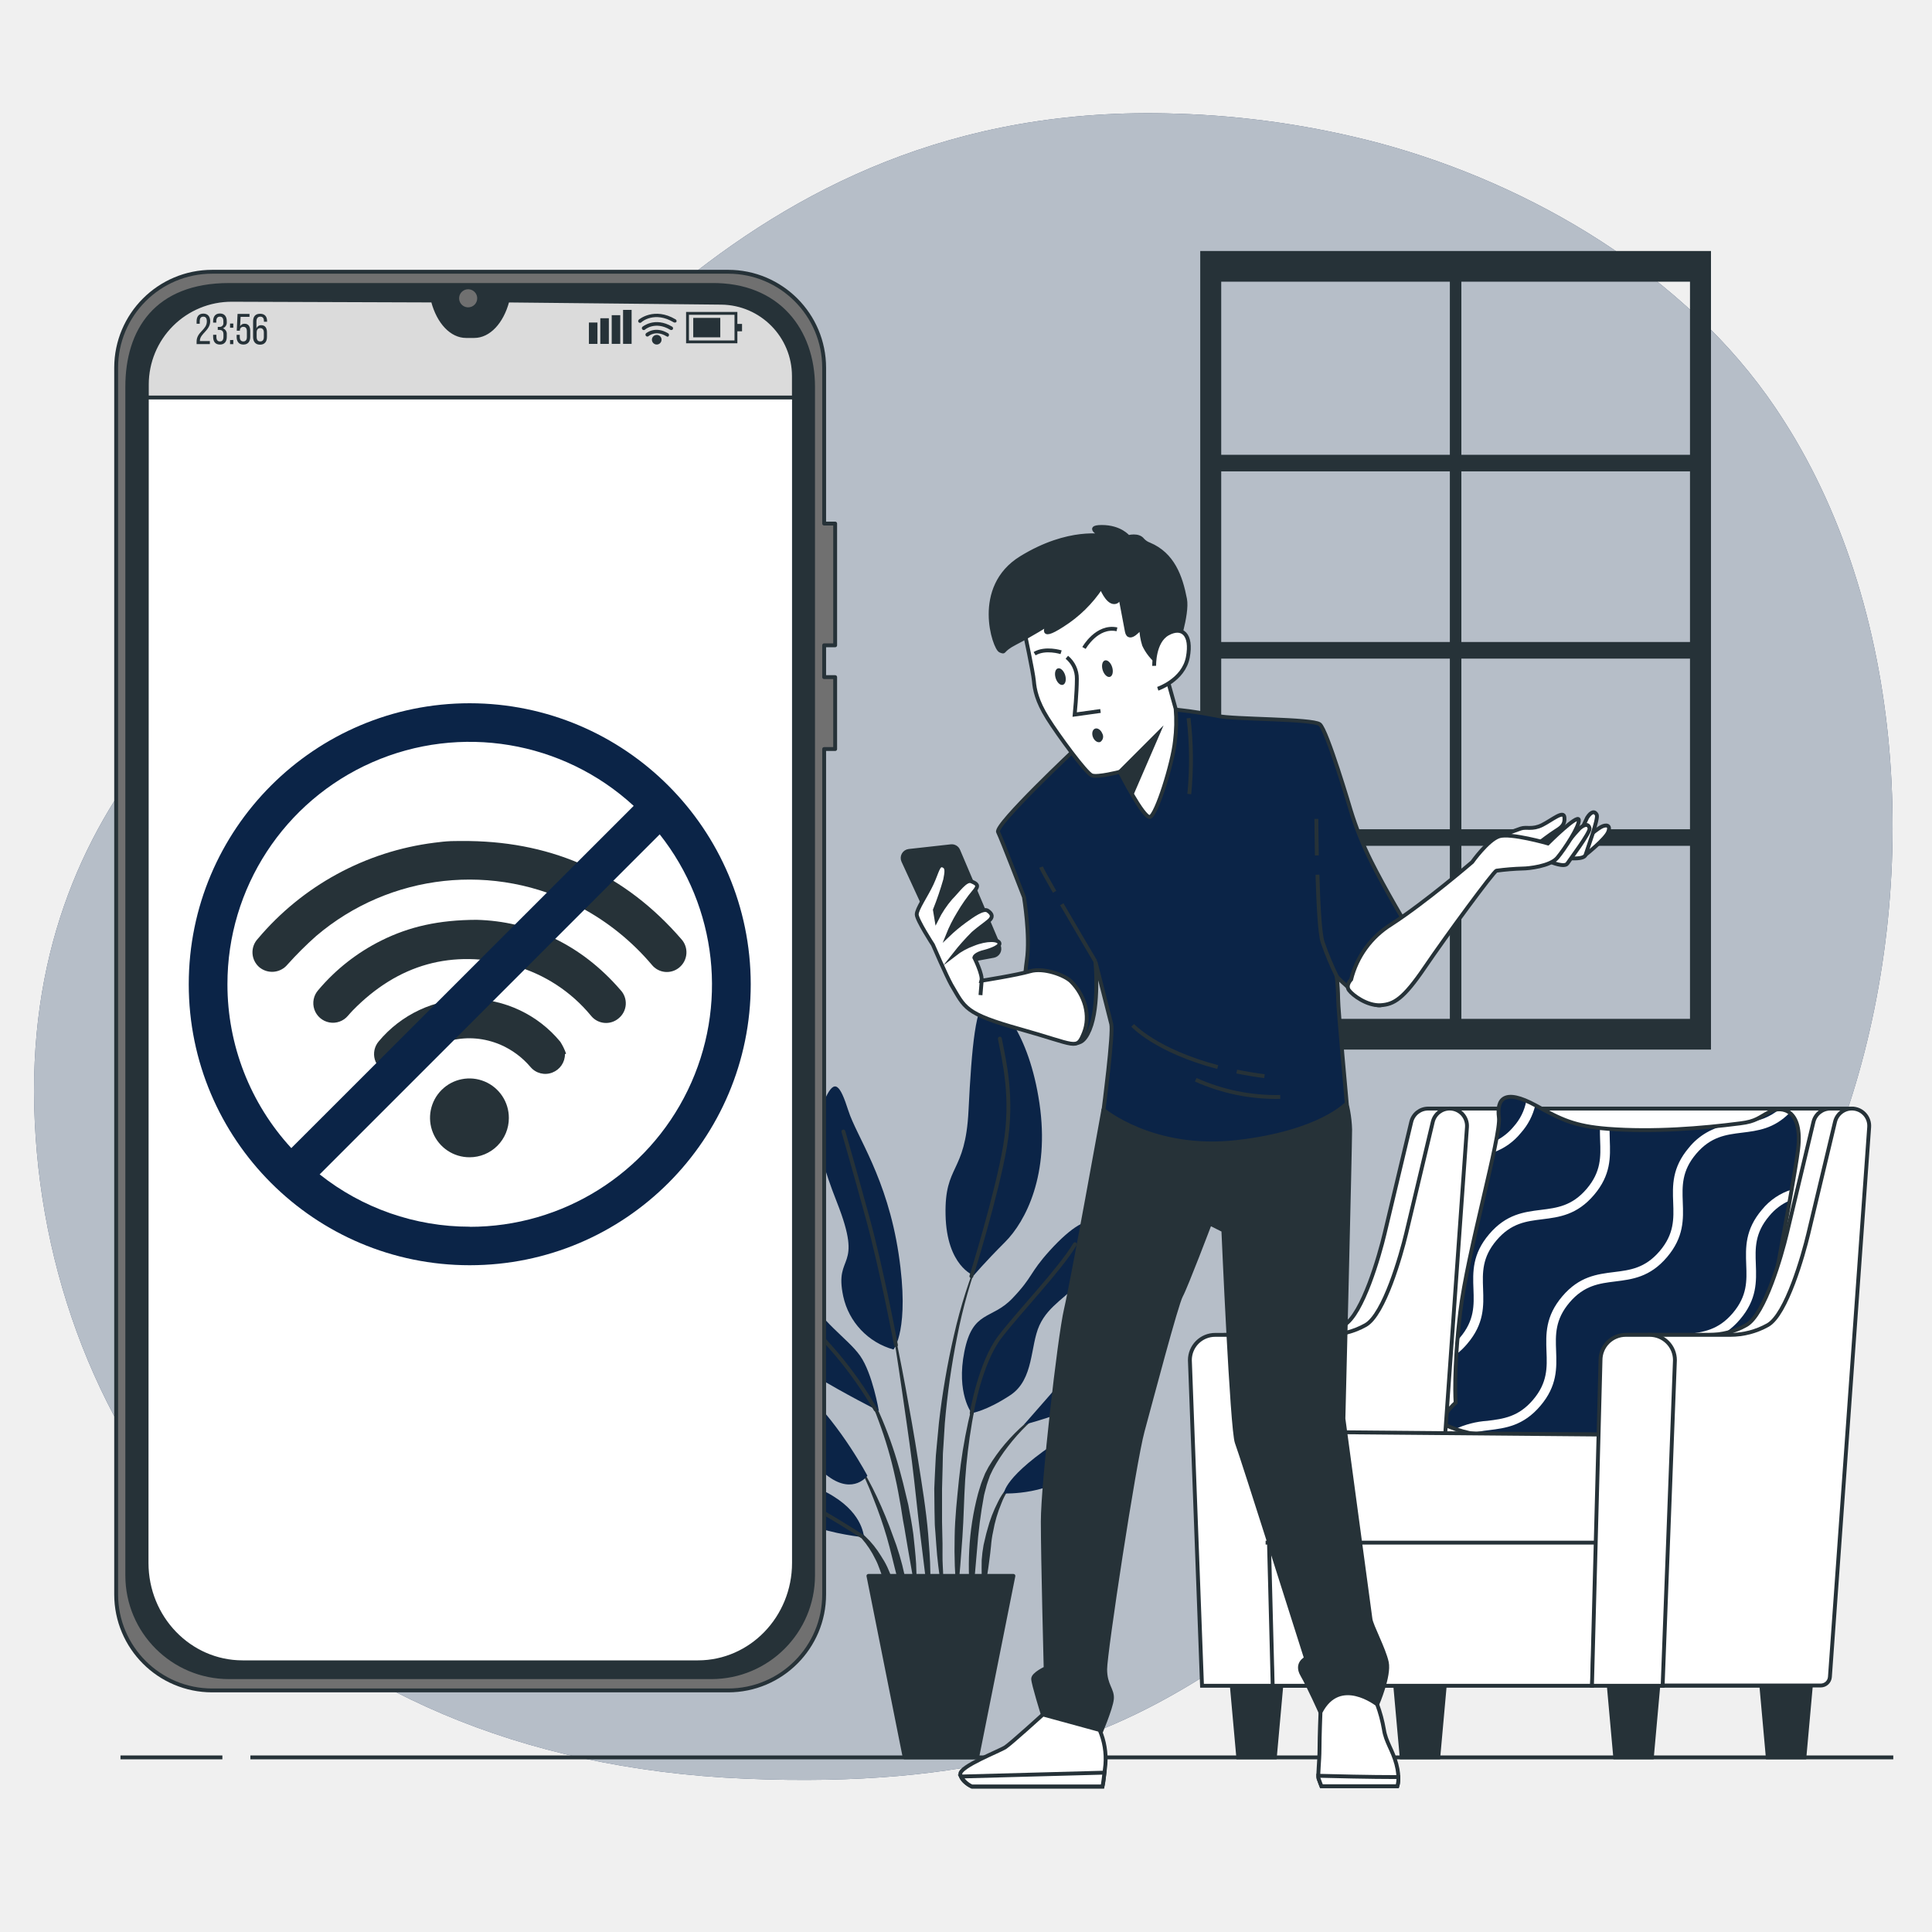
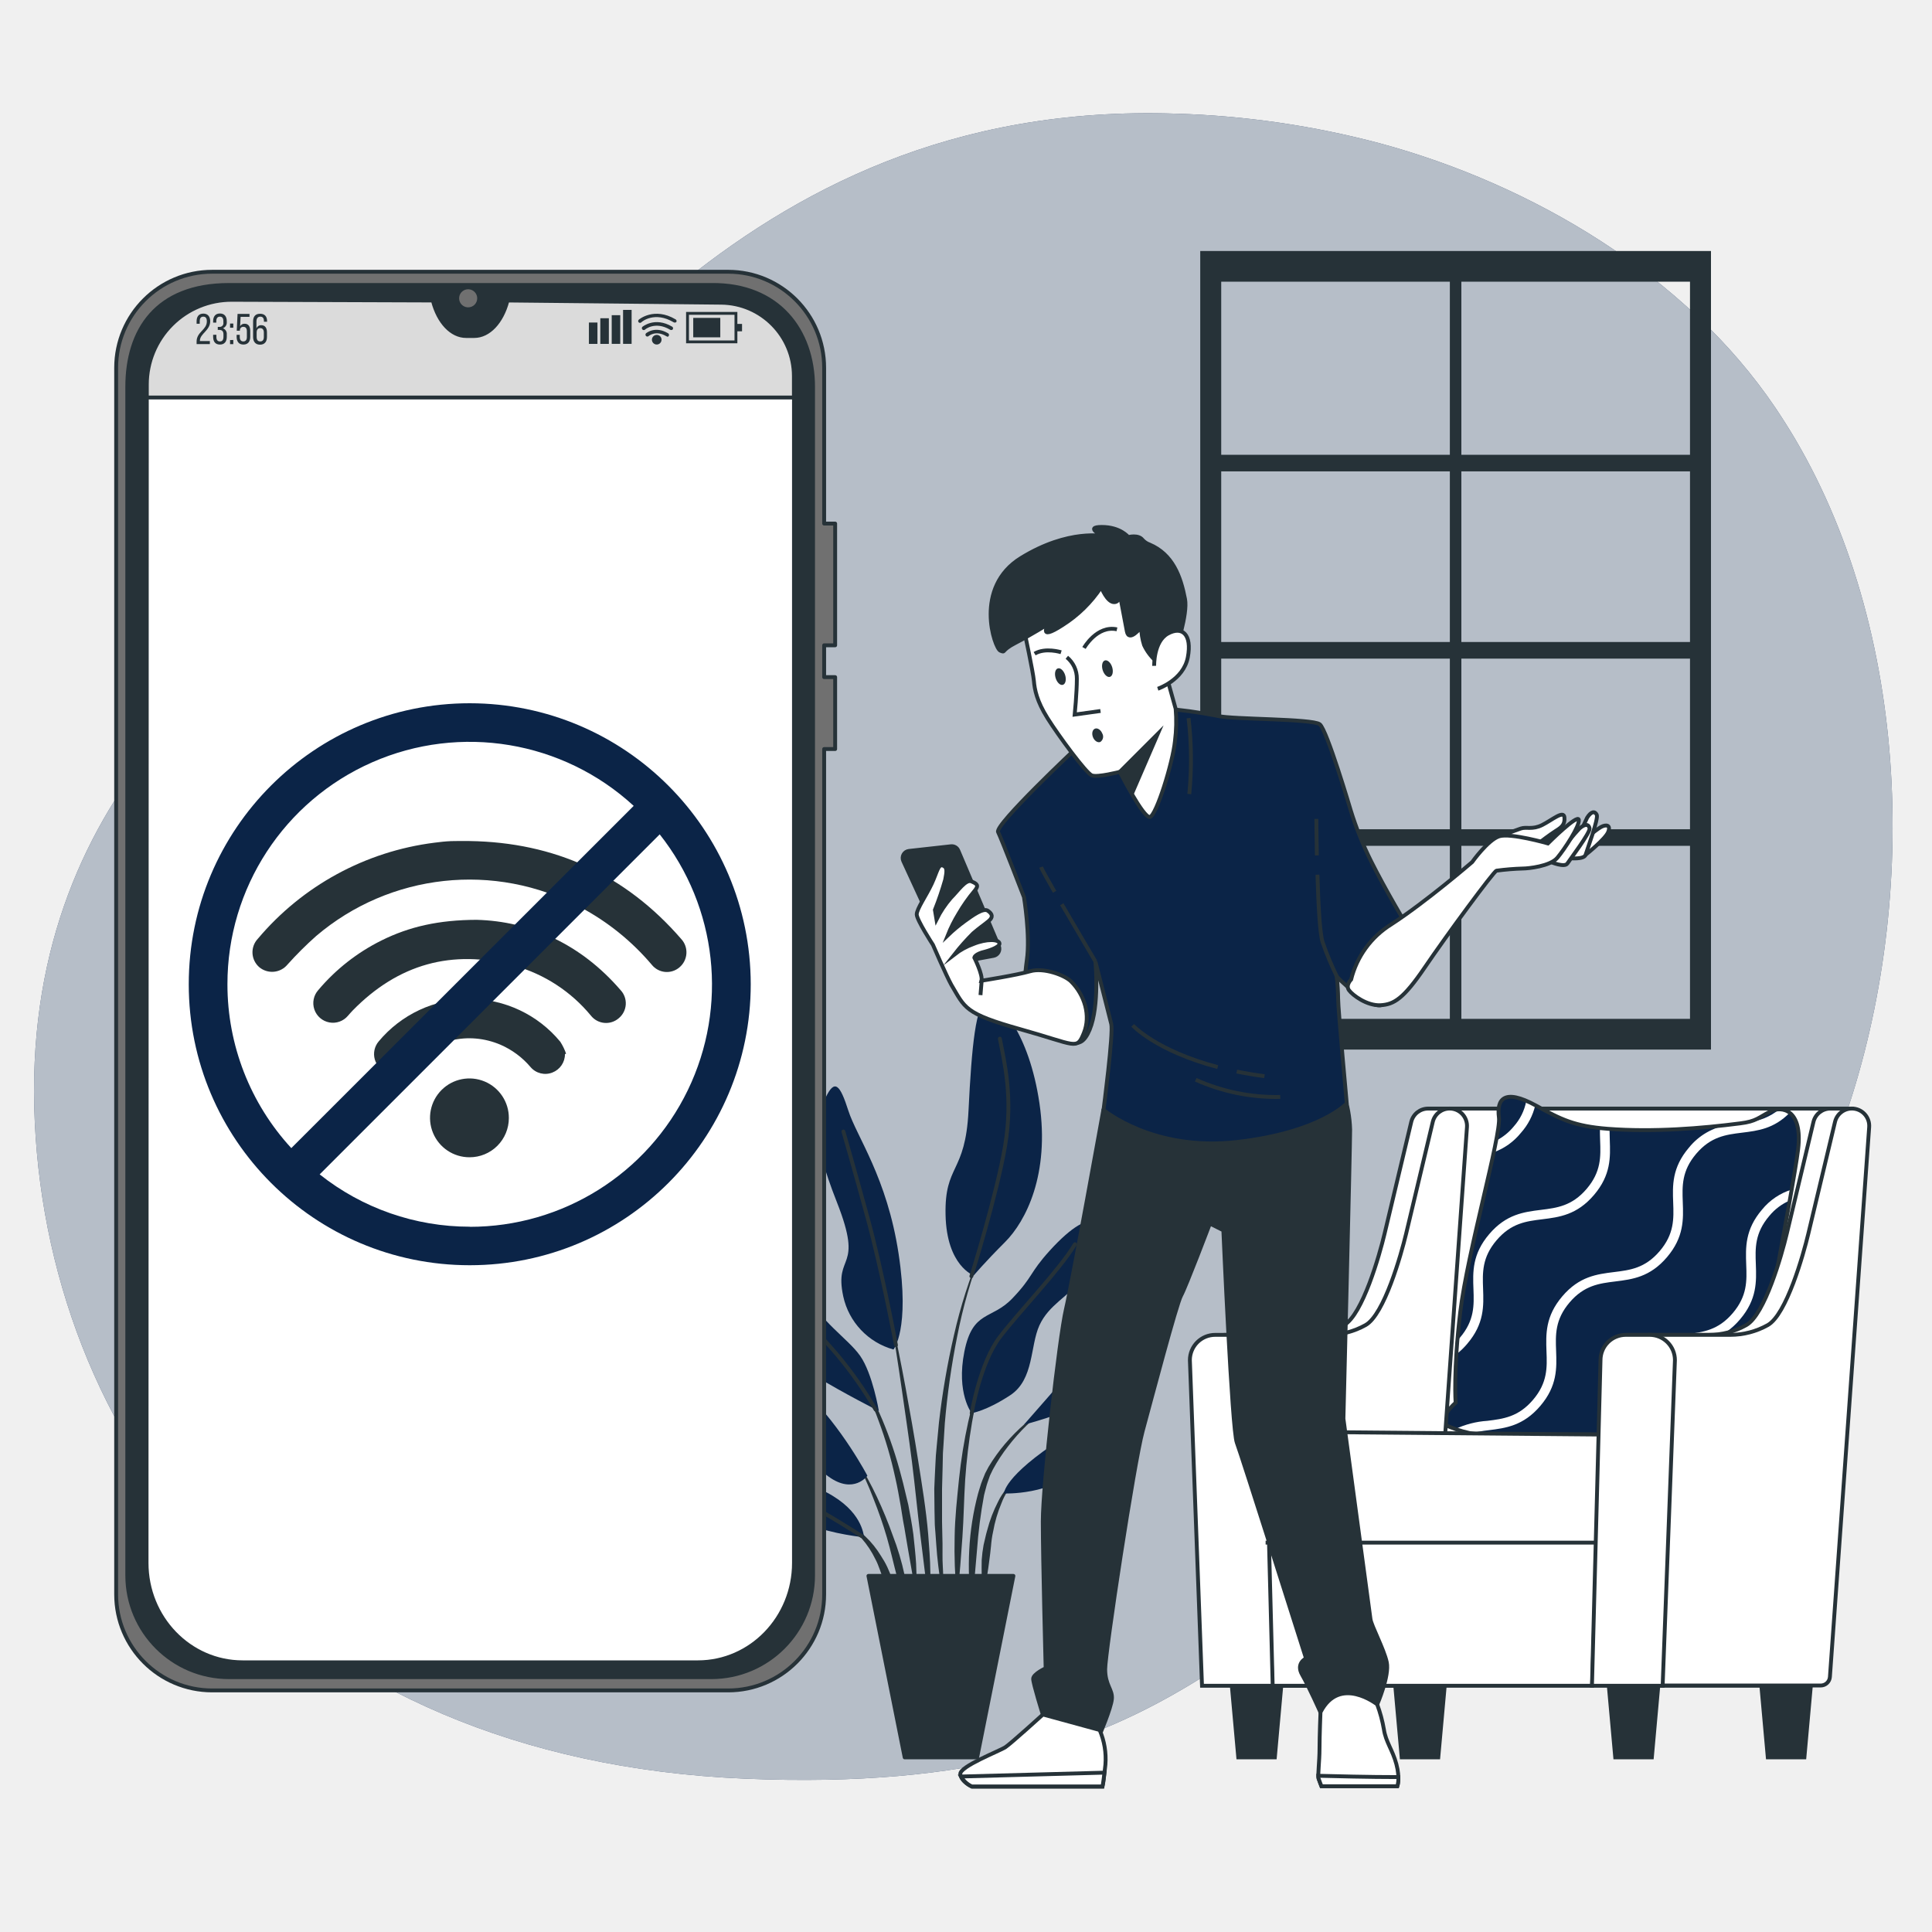
<svg xmlns="http://www.w3.org/2000/svg" viewBox="0 0 500 500">
  <g id="freepik--background-simple--inject-4">
    <path d="M464.5,113.47q-2.38-4-5-7.9C436.33,71.22,396.44,47.73,357.2,37.11a231.87,231.87,0,0,0-52.71-7.69c-116.62-4-163.07,88-201.61,111.67S5,205.33,9,290.32s65.22,165,183.81,170,126.5-48.42,192.71-68.19c43.82-13.08,75-57.26,90.2-98.09C496.5,238.38,495.52,166.11,464.5,113.47Z" style="fill:#0B2447" />
    <path d="M464.5,113.47q-2.38-4-5-7.9C436.33,71.22,396.44,47.73,357.2,37.11a231.87,231.87,0,0,0-52.71-7.69c-116.62-4-163.07,88-201.61,111.67S5,205.33,9,290.32s65.22,165,183.81,170,126.5-48.42,192.71-68.19c43.82-13.08,75-57.26,90.2-98.09C496.5,238.38,495.52,166.11,464.5,113.47Z" style="fill:#fff;opacity:0.7" />
  </g>
  <g id="freepik--Window--inject-4">
    <polygon points="438.56 121.49 438.56 118.2 377.7 118.2 377.7 69.42 375.72 69.42 375.72 118.2 315.29 118.2 315.29 121.49 375.72 121.49 375.72 166.65 315.29 166.65 315.29 169.95 375.72 169.95 375.72 215.11 315.29 215.11 315.29 218.4 375.72 218.4 375.72 265.85 377.7 265.85 377.7 218.4 438.56 218.4 438.56 215.11 377.7 215.11 377.7 169.95 438.56 169.95 438.56 166.65 377.7 166.65 377.7 121.49 438.56 121.49" style="fill:#263238;stroke:#263238;stroke-miterlimit:10" />
    <path d="M311.12,65.46V271.13H442.3V65.46ZM437.87,264.18H315.55V72.4H437.87Z" style="fill:#263238;stroke:#263238;stroke-miterlimit:10" />
  </g>
  <g id="freepik--Plant--inject-4">
    <path d="M254,323.92h0a.1.1,0,0,0-.06-.13.1.1,0,0,0-.13.06,132,132,0,0,0-6.94,21.75A202,202,0,0,0,243,368.15l-.54,5.7c-.08.95-.19,1.9-.26,2.85l-.15,2.86c-.08,1.91-.2,3.82-.26,5.73l.06,5.73.06,2.86c0,.95.11,1.91.18,2.86.14,1.9.26,3.81.43,5.71.37,3.8.94,7.57,1.52,11.34a.11.11,0,0,0,.1.08.09.09,0,0,0,.1-.1h0c0-1.91-.09-3.8-.13-5.71s-.22-3.78-.19-5.68,0-3.8-.06-5.69l-.06-2.84,0-2.84,0-5.68.15-5.67.06-2.84c0-.95.11-1.89.16-2.84l.35-5.67a200.9,200.9,0,0,1,3.21-22.49A131.72,131.72,0,0,1,254,323.92Z" style="fill:#263238" />
    <path d="M254.81,353.6a.1.1,0,0,0-.06-.12.1.1,0,0,0-.13.06,132.44,132.44,0,0,0-6.43,29.24c-.5,5-1.06,9.94-1.13,14.94a127.13,127.13,0,0,0,.53,15,.11.11,0,0,0,.09.08.09.09,0,0,0,.11-.08c.58-5,.93-9.94,1.28-14.9s.4-9.93.72-14.89a148.32,148.32,0,0,1,5-29.31Z" style="fill:#263238" />
    <path d="M271.27,364.05a.1.1,0,0,0-.14,0,50.06,50.06,0,0,0-11,9.59,44.64,44.64,0,0,0-4.3,6l-.88,1.67-.7,1.74a15.71,15.71,0,0,0-.6,1.75c-.18.6-.38,1.18-.54,1.78a71,71,0,0,0-2.27,14.52,84,84,0,0,0,.54,14.62.11.11,0,0,0,.1.08.09.09,0,0,0,.1-.09l1.26-14.47a127.64,127.64,0,0,1,1.83-14.27c.13-.59.3-1.15.45-1.73a16,16,0,0,1,.5-1.71l.59-1.67.76-1.58a43.25,43.25,0,0,1,3.94-6,49.72,49.72,0,0,1,10.33-10.05h0A.11.11,0,0,0,271.27,364.05Z" style="fill:#263238" />
    <path d="M263.3,382.64a16.06,16.06,0,0,0-5,6,35.33,35.33,0,0,0-2.81,7.37c-.19.63-.35,1.27-.49,1.91l-.45,1.92a34.52,34.52,0,0,0-.49,3.91c0,1.32-.05,2.63,0,3.94a34.57,34.57,0,0,0,.51,3.91.13.13,0,0,0,.08.08.1.1,0,0,0,.12-.08,35.91,35.91,0,0,0,.7-3.85c.2-1.28.4-2.54.55-3.81s.35-2.52.45-3.79.27-2.54.55-3.78a34.19,34.19,0,0,1,2.14-7.3,16.18,16.18,0,0,1,4.2-6.27l0,0a.09.09,0,0,0,0-.13A.11.11,0,0,0,263.3,382.64Z" style="fill:#263238" />
    <path d="M240.22,397.14c-.54-6.42-1.6-12.79-2.6-19.14s-2.12-12.7-3.28-19-2.46-12.63-3.83-18.91a.1.1,0,1,0-.19,0c1.1,6.34,2.09,12.69,3,19.05s1.87,12.71,2.68,19.08,1.4,12.77,2.19,19.13l2.35,19.13a.12.12,0,0,0,.1.09.11.11,0,0,0,.11-.1c.07-1.61.07-3.22.11-4.84s-.07-3.22-.09-4.83C240.74,403.57,240.46,400.36,240.22,397.14Z" style="fill:#263238" />
    <path d="M236.37,397.05c-.35-2.55-.81-5.08-1.3-7.6l-.9-3.75c-.3-1.25-.58-2.5-.94-3.74a105.84,105.84,0,0,0-4.92-14.61l-.77-1.77-.85-1.73c-.55-1.16-1.2-2.27-1.83-3.4a28.58,28.58,0,0,0-4.64-6.14.09.09,0,0,0-.13,0,.1.1,0,0,0,0,.14h0a28,28,0,0,1,4.24,6.29c.56,1.14,1.15,2.26,1.63,3.44l.76,1.75.67,1.79a105.45,105.45,0,0,1,4.28,14.61c.58,2.47,1,5,1.45,7.49l.6,3.76c.22,1.25.49,2.5.66,3.76.4,2.51.87,5,1.3,7.53s.85,5,1.39,7.55a.11.11,0,0,0,.09.09.11.11,0,0,0,.11-.1q0-3.85-.18-7.7C236.94,402.15,236.63,399.6,236.37,397.05Z" style="fill:#263238" />
    <path d="M231.05,397.38c-1.19-3.38-2.57-6.68-4.07-9.91a86.8,86.8,0,0,0-5.12-9.38.1.1,0,1,0-.17.1,87.62,87.62,0,0,1,4.37,9.68c1.3,3.28,2.48,6.62,3.46,10s1.73,6.83,2.63,10.23,1.71,6.83,2.76,10.27a.1.1,0,0,0,.09.07.11.11,0,0,0,.11-.1,51.83,51.83,0,0,0-1-10.69A66.72,66.72,0,0,0,231.05,397.38Z" style="fill:#263238" />
    <path d="M230.83,408.61a23.15,23.15,0,0,0-2.83-5.94,24.44,24.44,0,0,0-4.12-5.11,19.36,19.36,0,0,0-2.62-2,10.92,10.92,0,0,0-3-1.34.1.1,0,0,0-.11.06.1.1,0,0,0,0,.13h0a14.89,14.89,0,0,1,4.93,3.83,23.66,23.66,0,0,1,3.43,5.2c1,1.84,1.48,3.88,2.33,5.79.37,1,.74,1.95,1.18,2.93a23.09,23.09,0,0,0,1.29,3h0a.11.11,0,0,0,.09.05.09.09,0,0,0,.1-.09,22.57,22.57,0,0,0-.12-3.29C231.31,410.74,231.09,409.67,230.83,408.61Z" style="fill:#263238" />
    <path d="M231.23,349.25a18.29,18.29,0,0,1-13-13.76c-2.43-11.34,5.4-6.48-1.62-24.3s-5.4-21.87-3-27,3.78-3.51,5.94,3.24,10,17.28,13,37S231.23,349.25,231.23,349.25Z" style="fill:#0B2447" />
    <path d="M252,330.09s-7-2.43-7.29-15.66,5.13-10.53,5.94-27,1.89-28.08,4.86-28.35,10.8,8.1,13.5,26.46-3.51,30.51-8.91,35.91S252,330.09,252,330.09Z" style="fill:#0B2447" />
    <path d="M227.45,365.18s-1.62-9.72-4.86-14.31-10.26-8.64-14.85-17.54-9.72-13.23-9.45-.54,5.94,19.16,13,23.48S227.45,365.18,227.45,365.18Z" style="fill:#0B2447" />
    <path d="M224.48,381.92s-6.48-12.42-15.93-21.6-17-13.77-14.31-9.18,5.94,4.32,10.53,12.42,3.24,14,9.72,18.63S224.48,381.92,224.48,381.92Z" style="fill:#0B2447" />
    <path d="M223.67,397.85c-.27-.81-.54-6.75-9.72-11.61s-17.82-3-16.74-.54,6.75,6.48,12.42,8.91S223.67,397.85,223.67,397.85Z" style="fill:#0B2447" />
    <path d="M251.47,365.72s-4.05-5.13-1.89-15.93,7-8.1,12.42-13.77,4.32-6.47,9.72-12.41,10.26-9.18,12.42-6.75-1.08,10-4.32,14.31S271.45,337.64,269,343s-1.35,14-7.56,18.09S251.47,365.72,251.47,365.72Z" style="fill:#0B2447" />
    <path d="M265,368.69s9.72-11.07,16.74-19.17,9.72-14.3,10-8.91,2.43,9.72-3.24,16.74S265,368.69,265,368.69Z" style="fill:#0B2447" />
    <path d="M259.84,386.51s-.27-4.32,15.12-14.31,21.87-11.88,20.25-7.83-8.37,8.1-15.66,15.39S259.84,386.51,259.84,386.51Z" style="fill:#0B2447" />
    <path d="M231.87,348.1s-3.61-19.36-7.39-33.13-6.21-22.14-6.21-22.14" style="fill:none;stroke:#263238;stroke-linecap:round;stroke-linejoin:round" />
    <path d="M251.39,330.29s6.56-21,8.72-33.68-.27-22.14-1.35-27.81" style="fill:none;stroke:#263238;stroke-linecap:round;stroke-linejoin:round" />
    <path d="M226.6,364.78a101.76,101.76,0,0,0-9.95-14.18c-5.94-7-10.53-10.8-13.23-17.54" style="fill:none;stroke:#263238;stroke-linecap:round;stroke-linejoin:round" />
    <path d="M251.47,365.72s2.16-13,7.29-19.71,15.39-17.27,19.44-24" style="fill:none;stroke:#263238;stroke-linecap:round;stroke-linejoin:round" />
    <path d="M223,397.55s-9.08-5.91-15.56-9.15" style="fill:none;stroke:#263238;stroke-linecap:round;stroke-linejoin:round" />
    <polygon points="252.89 454.81 234.13 454.81 224.75 407.84 262.27 407.84 252.89 454.81" style="fill:#263238;stroke:#263238;stroke-linecap:round;stroke-linejoin:round" />
-   </g>
-   <g id="freepik--Floor--inject-4">
-     <line x1="64.8" y1="454.81" x2="489.98" y2="454.81" style="fill:none;stroke:#263238;stroke-miterlimit:10" />
-     <line x1="31.18" y1="454.81" x2="57.55" y2="454.81" style="fill:none;stroke:#263238;stroke-miterlimit:10" />
  </g>
  <g id="freepik--Device--inject-4">
    <path d="M216.14,167v-31.5h-2.85V95.19a24.85,24.85,0,0,0-24.85-24.86H54.92A24.86,24.86,0,0,0,30.06,95.19V412.62a24.86,24.86,0,0,0,24.86,24.86H188.44a24.85,24.85,0,0,0,24.85-24.86V193.85h2.85V175.24h-2.85V167Z" style="fill:#707070;stroke:#263238;stroke-linejoin:round" />
    <path d="M184.08,434.05H59.27a26.33,26.33,0,0,1-26.33-26.33V100.09c0-14.55,7.46-26.34,26.33-26.34H184.08c17.31-.23,26.34,11.79,26.34,26.34V407.72A26.33,26.33,0,0,1,184.08,434.05Z" style="fill:#263238;stroke:#263238;stroke-linejoin:round" />
    <path d="M131.34,77.8l-.05.19c-1.46,5.44-4.82,9-8.54,9h-2.14c-3.72,0-7.08-3.52-8.54-9l0-.19-52.08-.18A21.92,21.92,0,0,0,38,99.53l-.07,304.94c0,14.21,11.12,25.73,24.85,25.73H180.62c13.73,0,24.86-11.52,24.86-25.73l0-307.13a19,19,0,0,0-18.78-19Z" style="fill:#fff;stroke:#263238;stroke-miterlimit:10" />
    <path d="M205.46,102.88V97.34a19,19,0,0,0-18.78-19l-55.34-.57-.05.19c-1.46,5.44-4.82,9-8.54,9h-2.14c-3.72,0-7.08-3.52-8.54-9l0-.19-52.08-.18A21.92,21.92,0,0,0,38,99.53v3.35Z" style="fill:#dbdbdb;stroke:#263238;stroke-miterlimit:10" />
    <path d="M123.5,77.2a2.34,2.34,0,1,0-2.33,2.34A2.33,2.33,0,0,0,123.5,77.2Z" style="fill:#707070" />
    <path d="M54.4,83.14c0,2.37-2.65,3.22-2.66,5v.12h2.57v.79H50.88V88.4c0-2.53,2.65-3,2.65-5.22,0-.81-.27-1.23-.92-1.23s-.92.46-.92,1.15v.69h-.81v-.63c0-1.2.54-2,1.75-2S54.4,82,54.4,83.14Z" style="fill:#263238" />
    <path d="M58.69,83.13v.2a1.57,1.57,0,0,1-1,1.62,1.55,1.55,0,0,1,1,1.62v.6c0,1.2-.56,2-1.77,2s-1.76-.78-1.76-2v-.53H56v.59c0,.7.29,1.13.92,1.13s.91-.42.91-1.21v-.6c0-.78-.32-1.15-1-1.17h-.47V84.6h.51a.94.94,0,0,0,.94-1.08v-.35c0-.81-.28-1.22-.91-1.22s-.92.43-.92,1.14v.4h-.82v-.36c0-1.19.56-2,1.76-2S58.69,81.94,58.69,83.13Z" style="fill:#263238" />
    <path d="M60.38,83.73v1.08h-.84V83.73Zm0,4.26v1.08h-.84V88Z" style="fill:#263238" />
    <path d="M62.14,84.43a1.28,1.28,0,0,1,1.17-.65c1,0,1.45.74,1.45,1.86v1.53c0,1.2-.57,2-1.76,2s-1.76-.78-1.76-2v-.52h.81v.58c0,.7.3,1.13.92,1.13s.92-.43.92-1.13V85.71c0-.71-.29-1.13-.92-1.13a.84.84,0,0,0-.88.84v.17h-.82l.21-4.35h3.09V82h-2.3Z" style="fill:#263238" />
    <path d="M69.12,83.12v.15H68.3v-.2c0-.71-.29-1.12-.93-1.12s-1,.42-1,1.26V85a1.26,1.26,0,0,1,1.26-.84c1,0,1.46.73,1.46,1.86v1.18c0,1.2-.59,2-1.79,2s-1.8-.78-1.8-2v-4c0-1.24.56-2,1.8-2S69.12,81.92,69.12,83.12Zm-2.7,2.93v1.18c0,.7.29,1.13.93,1.13s.93-.43.93-1.13V86.05c0-.7-.3-1.13-.93-1.13S66.42,85.35,66.42,86.05Z" style="fill:#263238" />
    <rect x="152.41" y="83.47" width="2.21" height="5.53" style="fill:#263238" />
    <rect x="155.36" y="82.36" width="2.21" height="6.64" style="fill:#263238" />
    <rect x="158.31" y="81.57" width="2.21" height="7.42" style="fill:#263238" />
    <rect x="161.25" y="80.2" width="2.21" height="8.79" style="fill:#263238" />
    <path d="M190.83,88.84H177.56V80.73h13.27Zm-12.53-.73h11.79V81.47H178.3Z" style="fill:#263238" />
    <rect x="179.41" y="82.27" width="7" height="5.03" style="fill:#263238" />
    <rect x="190.37" y="83.83" width="1.67" height="1.91" style="fill:#263238" />
    <path d="M172.7,87.08a.48.48,0,0,1-.26-.07c-2.7-1.61-4.48-.12-4.56-.05a.49.49,0,0,1-.69,0,.5.5,0,0,1,0-.7c.1-.08,2.38-2,5.72,0a.5.5,0,0,1-.25.92Z" style="fill:#263238" />
    <path d="M173.7,85.41a.48.48,0,0,1-.26-.07c-3.9-2.32-6.53-.07-6.55,0a.5.5,0,0,1-.66-.74s3.2-2.74,7.72-.06a.49.49,0,0,1,.17.68A.48.48,0,0,1,173.7,85.41Z" style="fill:#263238" />
    <path d="M174.6,83.48a.47.47,0,0,1-.25-.07c-4.94-2.94-8.23-.17-8.37,0a.49.49,0,0,1-.7,0,.48.48,0,0,1,.05-.69s3.94-3.38,9.53-.06a.5.5,0,0,1,.17.68A.49.49,0,0,1,174.6,83.48Z" style="fill:#263238" />
    <path d="M171.21,87.91A1.25,1.25,0,1,1,170,86.67,1.24,1.24,0,0,1,171.21,87.91Z" style="fill:#263238" />
    <path d="M121.53,217.66c22,.34,40.33,8.68,54.78,25.36a5.08,5.08,0,0,1-.47,7.33,5,5,0,0,1-7.15-.66,62.94,62.94,0,0,0-18.47-14.9,61.21,61.21,0,0,0-68.4,7.45,92.38,92.38,0,0,0-7.42,7.39,5.17,5.17,0,0,1-7.32.66,5.1,5.1,0,0,1-.36-7.33,71.44,71.44,0,0,1,45.7-24.87c1.44-.19,2.89-.35,4.34-.41S119.94,217.66,121.53,217.66Z" style="fill:#263238" />
    <path d="M123.35,238.05c13.9.36,27,6.29,37.24,18.17a5,5,0,0,1-.46,7.3,5,5,0,0,1-7.22-.7,39.62,39.62,0,0,0-19.8-12.9C117,245.56,103,249.54,91.3,261.49c-.44.45-.84.93-1.25,1.39a5.08,5.08,0,1,1-7.68-6.65,51.11,51.11,0,0,1,16.38-12.85C105.94,239.81,113.57,238.08,123.35,238.05Z" style="fill:#263238" />
    <path d="M146.21,272.81a5.08,5.08,0,0,1-3.25,4.76,5,5,0,0,1-5.66-1.42,21.34,21.34,0,0,0-7.76-5.77C121.2,266.84,112,269,105.79,276a4.92,4.92,0,0,1-5.43,1.63A5.07,5.07,0,0,1,98,269.52a30.52,30.52,0,0,1,47,.08,14.27,14.27,0,0,1,1.5,3.09Z" style="fill:#263238" />
    <path d="M121.52,299.5a10.2,10.2,0,1,1,10.17-10.15A10.14,10.14,0,0,1,121.52,299.5Z" style="fill:#263238" />
    <path d="M121.58,182a72.72,72.72,0,1,0,72.71,72.71A72.8,72.8,0,0,0,121.58,182ZM58.86,254.75A62.68,62.68,0,0,1,164,208.56L75.39,297.13A62.52,62.52,0,0,1,58.86,254.75Zm62.72,62.72a62.4,62.4,0,0,1-38.85-13.54l88-88a62.67,62.67,0,0,1-49.18,101.57Z" style="fill:#0B2447" />
  </g>
  <g id="freepik--Sofa--inject-4">
    <polygon points="427.5 454.81 418.02 454.81 415.99 432.25 429.53 432.25 427.5 454.81" style="fill:#263238;stroke:#263238;stroke-miterlimit:10" />
    <polygon points="466.98 454.81 457.5 454.81 455.47 432.25 469.01 432.25 466.98 454.81" style="fill:#263238;stroke:#263238;stroke-miterlimit:10" />
    <polygon points="372.23 454.81 362.75 454.81 360.73 432.25 374.26 432.25 372.23 454.81" style="fill:#263238;stroke:#263238;stroke-miterlimit:10" />
    <polygon points="329.93 454.81 320.46 454.81 318.43 432.25 331.96 432.25 329.93 454.81" style="fill:#263238;stroke:#263238;stroke-miterlimit:10" />
    <path d="M375.17,286.9h98.52s.39,34.25-4.68,58.5-11.28,38.91-11.28,38.91H364.11S378,330.67,375.17,286.9Z" style="fill:#fff;stroke:#263238;stroke-miterlimit:10" />
    <path d="M416.06,292.13c-8.64-.68-12.07-2.42-18.53-6-8.41-4.61-10.21-1.54-9.61,3.07s-8.17,35-10,50.3-1.21,23.53-1.21,23.53-5.4,4.61-1.8,6.14a32.28,32.28,0,0,0,7.21,2.05h69.66s12.38-63.61,13.58-73.84-4.2-11.25-7.21-9.72-3.6,2.56-7.81,3.07C440.5,292,427.9,293.05,416.06,292.13Z" style="fill:#0B2447" />
    <path d="M393.63,293.16a16.26,16.26,0,0,0,3.69-7.1c-.84-.45-1.61-.82-2.32-1.12a13.69,13.69,0,0,1-3.26,6.61,14.3,14.3,0,0,1-4.54,3.65c-.18.91-.38,1.9-.6,3A16.06,16.06,0,0,0,393.63,293.16Z" style="fill:#fff" />
    <path d="M456,313.06c-4.41,5.18-4.24,9.78-4.08,14.24.16,4.16.3,8.08-3.48,12.53s-7.69,4.92-11.82,5.44c-4.42.54-9,1.11-13.4,6.29s-4.25,9.78-4.08,14.23a28.53,28.53,0,0,1-.15,5.47h2.52a33.48,33.48,0,0,0,.11-5.56c-.15-4.16-.3-8.09,3.49-12.53s7.68-4.93,11.82-5.44c4.42-.54,9-1.11,13.4-6.29s4.24-9.78,4.08-14.24c-.16-4.16-.3-8.09,3.49-12.53a14,14,0,0,1,5.34-4c.17-1,.34-1.92.5-2.83A16.07,16.07,0,0,0,456,313.06Z" style="fill:#fff" />
    <path d="M385.23,370.14c4.43-.55,9-1.12,13.41-6.3s4.24-9.78,4.08-14.23c-.16-4.16-.3-8.09,3.48-12.53s7.69-4.93,11.82-5.44c4.42-.55,9-1.11,13.4-6.29s4.25-9.79,4.08-14.24c-.15-4.16-.3-8.09,3.49-12.53s7.69-4.93,11.82-5.44,8.26-1,12.34-5.14a4.35,4.35,0,0,0-2.74-.86,14.82,14.82,0,0,1-7.92,3.27,19.67,19.67,0,0,1-2.12.36l-3,.35A16.3,16.3,0,0,0,437.1,297c-4.42,5.19-4.25,9.79-4.08,14.24.15,4.16.3,8.09-3.49,12.54s-7.68,4.92-11.82,5.43c-4.42.55-9,1.11-13.4,6.29s-4.24,9.79-4.08,14.24c.16,4.16.3,8.09-3.48,12.53s-7.69,4.93-11.82,5.44a23.21,23.21,0,0,0-8.38,2.16,32.7,32.7,0,0,0,4,1.12A32.06,32.06,0,0,1,385.23,370.14Z" style="fill:#fff" />
    <path d="M379.74,347.75c4.41-5.18,4.24-9.78,4.08-14.23-.15-4.17-.3-8.09,3.49-12.54s7.68-4.92,11.81-5.43c4.42-.55,9-1.12,13.41-6.3s4.24-9.78,4.08-14.23c0-1-.07-1.91-.06-2.86l-.49,0-2-.19c0,1.07,0,2.12.05,3.17.16,4.16.3,8.09-3.48,12.53s-7.69,4.93-11.82,5.44c-4.42.55-9,1.11-13.41,6.29s-4.24,9.78-4.07,14.24c.15,4.16.29,8.09-3.49,12.53-.21.25-.42.48-.64.7-.1,1.27-.19,2.47-.26,3.59A18.26,18.26,0,0,0,379.74,347.75Z" style="fill:#fff" />
    <path d="M416.06,292.13c-8.64-.68-12.07-2.42-18.53-6-8.41-4.61-10.21-1.54-9.61,3.07s-8.17,35-10,50.3-1.21,23.53-1.21,23.53-5.4,4.61-1.8,6.14a32.28,32.28,0,0,0,7.21,2.05h69.66s12.38-63.61,13.58-73.84-4.2-11.25-7.21-9.72-3.6,2.56-7.81,3.07C440.5,292,427.9,293.05,416.06,292.13Z" style="fill:none;stroke:#263238;stroke-miterlimit:10" />
    <path d="M375.17,286.9H369.6a4.49,4.49,0,0,0-4.37,3.45l-6.92,29c-1.28,5.38-5.66,20.88-10.48,23.59h0a19.79,19.79,0,0,1-9.69,2.53H317.26l8.88,90.77h38l10-144.53a5.11,5.11,0,0,0,0-1h1.13Z" style="fill:#fff;stroke:#263238;stroke-miterlimit:10" />
    <path d="M322.83,345.46h20.89a19.82,19.82,0,0,0,9.69-2.53h0c4.82-2.71,9.19-18.21,10.48-23.59l6.91-29a4.5,4.5,0,0,1,4.37-3.45h0a4.49,4.49,0,0,1,4.48,4.8L369.4,436.23h-38Z" style="fill:#fff;stroke:#263238;stroke-miterlimit:10" />
    <polygon points="412.04 436.28 414.21 371.26 327.1 370.49 329.28 436.28 412.04 436.28" style="fill:#fff;stroke:#263238;stroke-miterlimit:10" />
    <path d="M479.26,286.9h-5.57a4.5,4.5,0,0,0-4.37,3.45l-6.92,29c-1.28,5.38-5.65,20.88-10.48,23.59h0a19.76,19.76,0,0,1-9.69,2.53H421.35L425,436.23h42.82L478.17,291.7a4.39,4.39,0,0,0,0-1h1.13Z" style="fill:#fff;stroke:#263238;stroke-miterlimit:10" />
    <path d="M426.92,345.46h20.89a19.82,19.82,0,0,0,9.69-2.53h0c4.82-2.71,9.2-18.21,10.48-23.59l6.92-29a4.49,4.49,0,0,1,4.36-3.45h0a4.48,4.48,0,0,1,4.48,4.8L473.58,434a2.39,2.39,0,0,1-2.37,2.21H430.33Z" style="fill:#fff;stroke:#263238;stroke-miterlimit:10" />
    <path d="M414.21,352,412,436.28h18.29L433.47,352a6.54,6.54,0,0,0-6.55-6.54h-6.16A6.54,6.54,0,0,0,414.21,352Z" style="fill:#fff;stroke:#263238;stroke-miterlimit:10" />
    <path d="M307.94,352l3.14,84.28h18.29L327.19,352a6.54,6.54,0,0,0-6.54-6.54h-6.16A6.54,6.54,0,0,0,307.94,352Z" style="fill:#fff;stroke:#263238;stroke-miterlimit:10" />
    <line x1="327.54" y1="399.23" x2="413.38" y2="399.23" style="fill:none;stroke:#263238;stroke-miterlimit:10" />
  </g>
  <g id="freepik--Character--inject-4">
    <path d="M285.55,287.23s-7.94,44.12-9.68,51.58-6,45.49-6,54.94.74,38,.74,38-3.23,1.49-3.23,2.73,2.49,9.2,2.49,9.2l14.66,5.47s3-7,3.23-9.45-1.74-3.48-1.74-7.71,7.46-53.44,9.7-61.64,8.7-32.81,9.94-35.05,7.46-18.64,7.46-18.64l3.48,1.74s2.23,51.7,3.48,54.93S338,429.2,338,429.2s-2.73,1.24-1,4.23,4.72,9.69,4.72,9.69,2.74-3.73,6-4.47,8.7,2.48,8.7,2.48,3.23-7.46,2.48-10.93-4-9.45-4.22-11.19-7-51.86-7-51.86,1.74-70.1,1.74-74.82a31.49,31.49,0,0,0-1.74-9.45,117.57,117.57,0,0,1-32.32,6.22c-17.65.74-27.34-6.46-27.34-6.46Z" style="fill:#263238;stroke:#263238;stroke-miterlimit:10" />
    <path d="M269.91,443.71s-8.21,7.45-9.7,8.45-11.93,5-11.68,7,3,3.23,3,3.23h33.81s.24-1,.74-5.72a18.86,18.86,0,0,0-1.49-8.95Z" style="fill:#fff;stroke:#263238;stroke-miterlimit:10" />
    <path d="M285.83,458.76l-37.12,1a6.16,6.16,0,0,0,2.8,2.57h33.81S285.49,461.66,285.83,458.76Z" style="fill:#fff;stroke:#263238;stroke-miterlimit:10" />
    <path d="M341.74,443.12s-.25,6.21-.25,9.45-.49,7-.25,7.7.75,2,.75,2h19.64s.74-2-.25-5.72-2.74-5.71-3.23-9a36.31,36.31,0,0,0-1.74-6.46S346.71,433.43,341.74,443.12Z" style="fill:#fff;stroke:#263238;stroke-miterlimit:10" />
    <path d="M361.89,459.91c-7.47,0-16.77-.24-20.72-.34a3.34,3.34,0,0,0,.07.7c.25.75.75,2,.75,2h19.64A7.22,7.22,0,0,0,361.89,459.91Z" style="fill:#fff;stroke:#263238;stroke-miterlimit:10" />
    <path d="M278.5,193.64s-21.12,19.83-20.2,21.68S265,232.18,265,232.18s1.66,10,.74,16.31a64.54,64.54,0,0,0-.56,12.05,25.59,25.59,0,0,0,7,6.11c4.08,2.23,7.23,6.12,9.83-.18s1.48-17.61,1.48-17.61S287,262.58,287.59,265s-2,22.24-2,22.24S298.33,298,320,295.56s28.54-10,28.54-10-2.23-24.28-2.23-27.06a54,54,0,0,0-.37-5.75s7.6,7.79,11.31,7.42,10.19-15.57,8.52-18-7.41-12.25-10.93-19.29a85.73,85.73,0,0,1-5.28-13.19s-6.12-20.76-8-22.24-22.7-1.25-26.41-2.17a124.1,124.1,0,0,0-14.83-2C299.08,183.26,282.58,187.15,278.5,193.64Z" style="fill:#0B2447;stroke:#263238;stroke-miterlimit:10" />
    <path d="M340.8,221.39c-.1-5.32-.12-9.46-.12-9.46" style="fill:none;stroke:#263238;stroke-miterlimit:10" />
    <path d="M346,252.75a78.12,78.12,0,0,1-3.7-8.89c-.74-2.21-1.13-10.1-1.34-17.49" style="fill:none;stroke:#263238;stroke-miterlimit:10" />
    <path d="M272.93,230.8c-1.89-3.3-3.33-5.88-3.51-6.4" style="fill:none;stroke:#263238;stroke-miterlimit:10" />
    <path d="M283.51,248.86s-4.74-8-8.72-14.84" style="fill:none;stroke:#263238;stroke-miterlimit:10" />
    <path d="M307.6,185.85a92.16,92.16,0,0,1,.19,19.65" style="fill:none;stroke:#263238;stroke-miterlimit:10" />
    <path d="M320.07,277.32c2.23.45,4.62.86,7.17,1.19" style="fill:none;stroke:#263238;stroke-miterlimit:10" />
    <path d="M293.14,265.36s6,6.58,22,10.8" style="fill:none;stroke:#263238;stroke-miterlimit:10" />
    <path d="M309.45,279.44a50.88,50.88,0,0,0,21.87,4.45" style="fill:none;stroke:#263238;stroke-miterlimit:10" />
    <path d="M265.16,163.61s2.22,10.38,2.41,12.61.74,5.19,3.52,9.63,10,14.27,11.49,14.83,7.23-.93,7.23-.93,6.11,12.05,7.78,11.68,5.93-14.09,6.49-19.65a39.64,39.64,0,0,0,.18-8.34l-2.59-9.26s-2.22-13-2.22-13.9,1.29-7.6-5.93-10.38-16.13-3-22.06,3.89S265.16,163.61,265.16,163.61Z" style="fill:#fff;stroke:#263238;stroke-miterlimit:10" />
    <path d="M285,151.94a33.32,33.32,0,0,1-10,9.82c-6.85,4.45-3.52-.37-3.52-.37s-4.82,3-8.71,5-2.41,2.6-3.89,2-7-16.38,5.39-24,21.43-5.61,21.43-5.61-5.38-2.41-.56-2.41S292,139,292,139s2.59-.74,3.7.74a4.4,4.4,0,0,0,1.77,1.17c6,2.54,8.09,8.22,9.22,14.15.74,3.89-2.41,13.16-2.41,13.16L299.08,171a12.88,12.88,0,0,1-3-4.08,15.94,15.94,0,0,1-.74-4.63s-3.15,4.07-3.71,1.11-2-10.56-2-10.56.56,3-1.29,3S285,151.94,285,151.94Z" style="fill:#263238;stroke:#263238;stroke-miterlimit:10" />
    <path d="M298.7,172.32s-.18-6.3,3.53-8.34,6.3.19,5.18,6.12-7.78,8.15-7.78,8.15" style="fill:#fff;stroke:#263238;stroke-miterlimit:10" />
    <polygon points="289.81 199.75 299.63 189.93 293.14 204.94 289.81 199.75" style="fill:#263238;stroke:#263238;stroke-miterlimit:10" />
    <path d="M285.27,189.82a1.66,1.66,0,0,1-.51,2.2c-.67.27-1.52-.28-1.9-1.23s-.15-1.94.51-2.21S284.88,188.87,285.27,189.82Z" style="fill:#263238" />
    <path d="M287.83,172.66c.36,1.18.1,2.3-.57,2.51s-1.53-.58-1.89-1.75-.1-2.29.57-2.5S287.47,171.49,287.83,172.66Z" style="fill:#263238" />
    <path d="M275.66,174.72c.36,1.18.1,2.3-.58,2.51s-1.52-.57-1.88-1.75-.11-2.29.57-2.5S275.29,173.55,275.66,174.72Z" style="fill:#263238" />
    <path d="M276.1,170.1a7.06,7.06,0,0,1,2.59,5.56c0,3.71-.56,9.27-.56,9.27l6.68-.93" style="fill:none;stroke:#263238;stroke-miterlimit:10" />
    <path d="M280.54,167.69s3.34-5.93,8.53-4.82" style="fill:none;stroke:#263238;stroke-miterlimit:10" />
    <path d="M274.61,168.8s-4.07-1.29-6.85.37" style="fill:none;stroke:#263238;stroke-miterlimit:10" />
    <path d="M388,216.43s4.08-1.48,5.56-2,3,.37,5.56-.92,5.56-3.9,5.75-2-.75,2.59-2.23,3.52-3.89,2.78-3.89,2.78l-.74,1.85-11.12-.92S387.1,217,388,216.43Z" style="fill:#fff;stroke:#263238;stroke-miterlimit:10" />
    <path d="M410.35,221.22s5.11-4.05,5.85-5.9-.56-2-1.85-1.3S409,218.1,409,218.1Z" style="fill:#fff;stroke:#263238;stroke-miterlimit:10" />
    <path d="M406.17,222.1s3.8.4,4.18-.88,3.38-9.34,2.89-10.35-1.44-.92-2.49.75a57.18,57.18,0,0,0-2.9,7.07s-2.54.57-3.18,2.31S406.17,222.1,406.17,222.1Z" style="fill:#fff;stroke:#263238;stroke-miterlimit:10" />
    <path d="M401.37,223.1s3.53,1.49,4.27.37,5.93-8,5.74-9.08-1.11-1.29-2.59,0a55.84,55.84,0,0,0-4.82,5.93s-2.6-.18-3.71,1.3S401.37,223.1,401.37,223.1Z" style="fill:#fff;stroke:#263238;stroke-miterlimit:10" />
    <path d="M349.67,253.5a23.39,23.39,0,0,1,10.38-14.27C368.94,233.48,381,223.1,381,223.1s4.08-5.74,7-6.67,12.6,1.85,12.6,1.85,7.79-7.78,8-6.11-3.7,7.6-5.56,9.82-7.6,2.78-8.89,2.78a67,67,0,0,0-6.86.56c-.74.18-13,16.86-18.53,25s-8,9.63-11.49,9.82-7.23-2.6-8.16-3.89S349.67,253.5,349.67,253.5Z" style="fill:#fff;stroke:#263238;stroke-miterlimit:10" />
    <path d="M233.77,222.82l11.68,25.34a1.86,1.86,0,0,0,2,1l9.69-1.79a1.85,1.85,0,0,0,1.36-2.52L248,220.12a1.82,1.82,0,0,0-1.89-1.11l-10.89,1.21A1.84,1.84,0,0,0,233.77,222.82Z" style="fill:#263238;stroke:#263238;stroke-miterlimit:10" />
    <path d="M241.44,244.51s-4.19-6.42-4.19-7.86,2.44-4.85,3.87-7.93,1.65-5.14,2.88-4.72,1,1.64.61,3.69a79.85,79.85,0,0,1-2.66,7.8l.41,2.47a26.4,26.4,0,0,1,3.69-5.55c1.85-1.84,3.9-4.92,5.34-4.31s2.05,1,.82,2.47a42.71,42.71,0,0,0-4.14,5.91,36.87,36.87,0,0,0-2.79,5.58,42.73,42.73,0,0,1,4.37-3.66c2-1.44,4.82-3.52,6-2.7s1.44,1.64.21,2.67-2.35,1.73-4,3.17a60.68,60.68,0,0,0-4.84,5.45,17.87,17.87,0,0,1,4.84-2.66c3.49-1.43,6.68-1.27,6.81-.17s-3.67,2.1-3.67,2.1c-2.72.62-2.85,1.55-2.85,1.55s2.26,4.52,1.85,6c0,0,9.12-1.43,12.61-2.45s8.94,1,10.59,2.65c3.49,3.49,5.13,8.83,3.29,13.35s-1.85,3.08-16.43-1-14.3-5.54-17.86-11.5C244.91,252.54,241.44,244.51,241.44,244.51Z" style="fill:#fff;stroke:#263238;stroke-miterlimit:10" />
    <line x1="254.06" y1="253.77" x2="253.75" y2="257.53" style="fill:none;stroke:#263238;stroke-miterlimit:10" />
  </g>
</svg>
